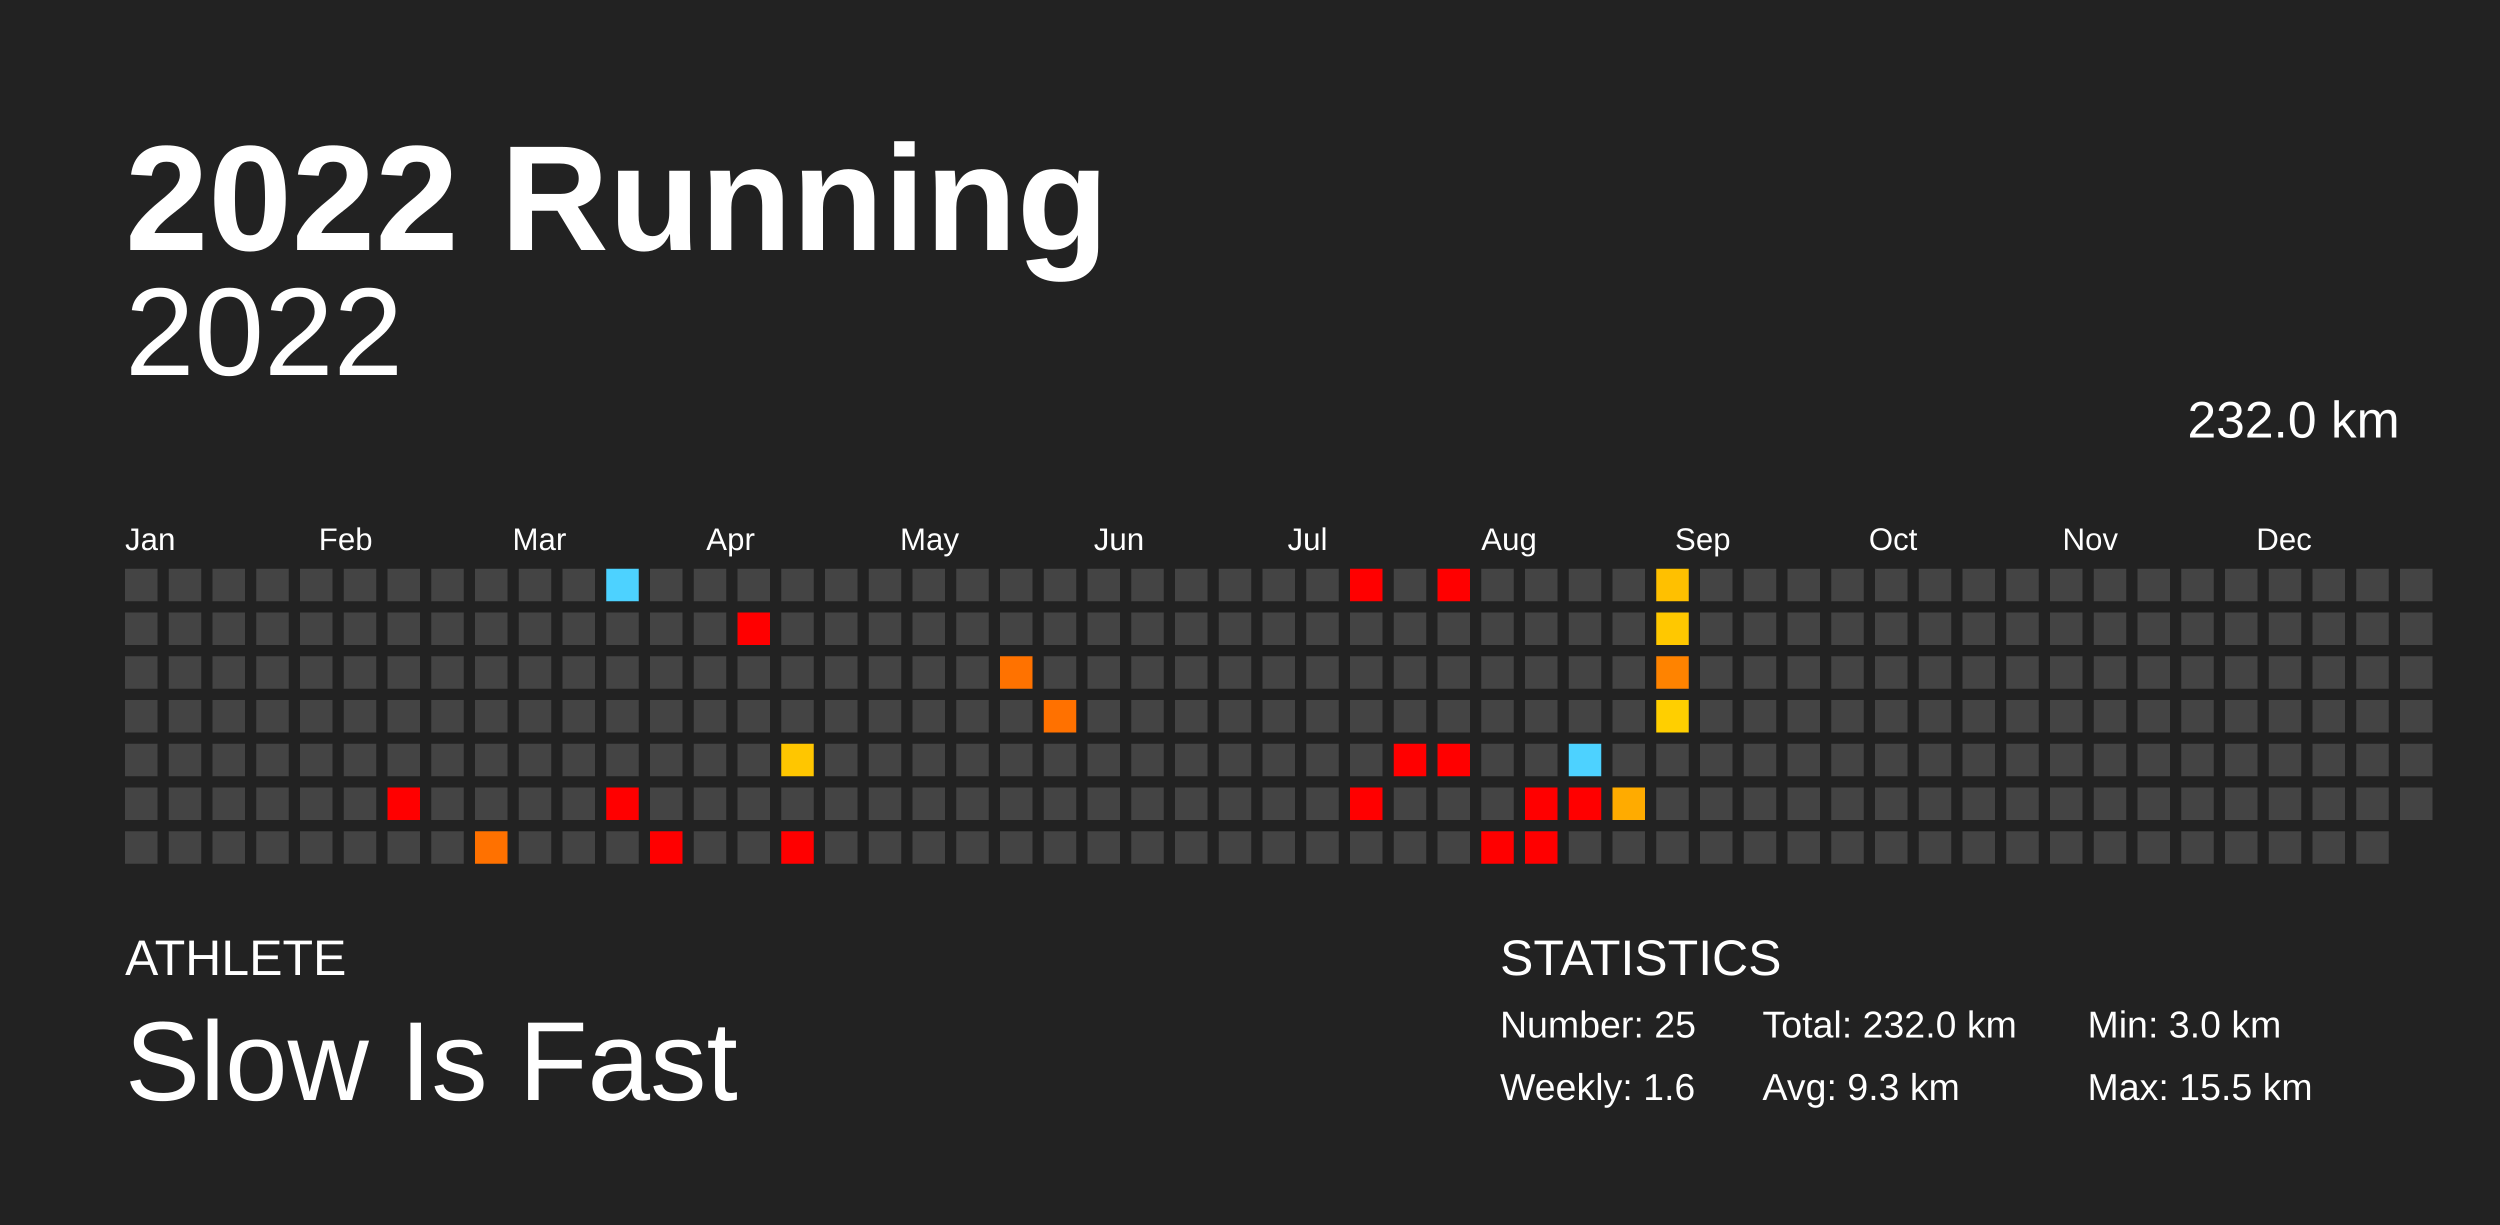
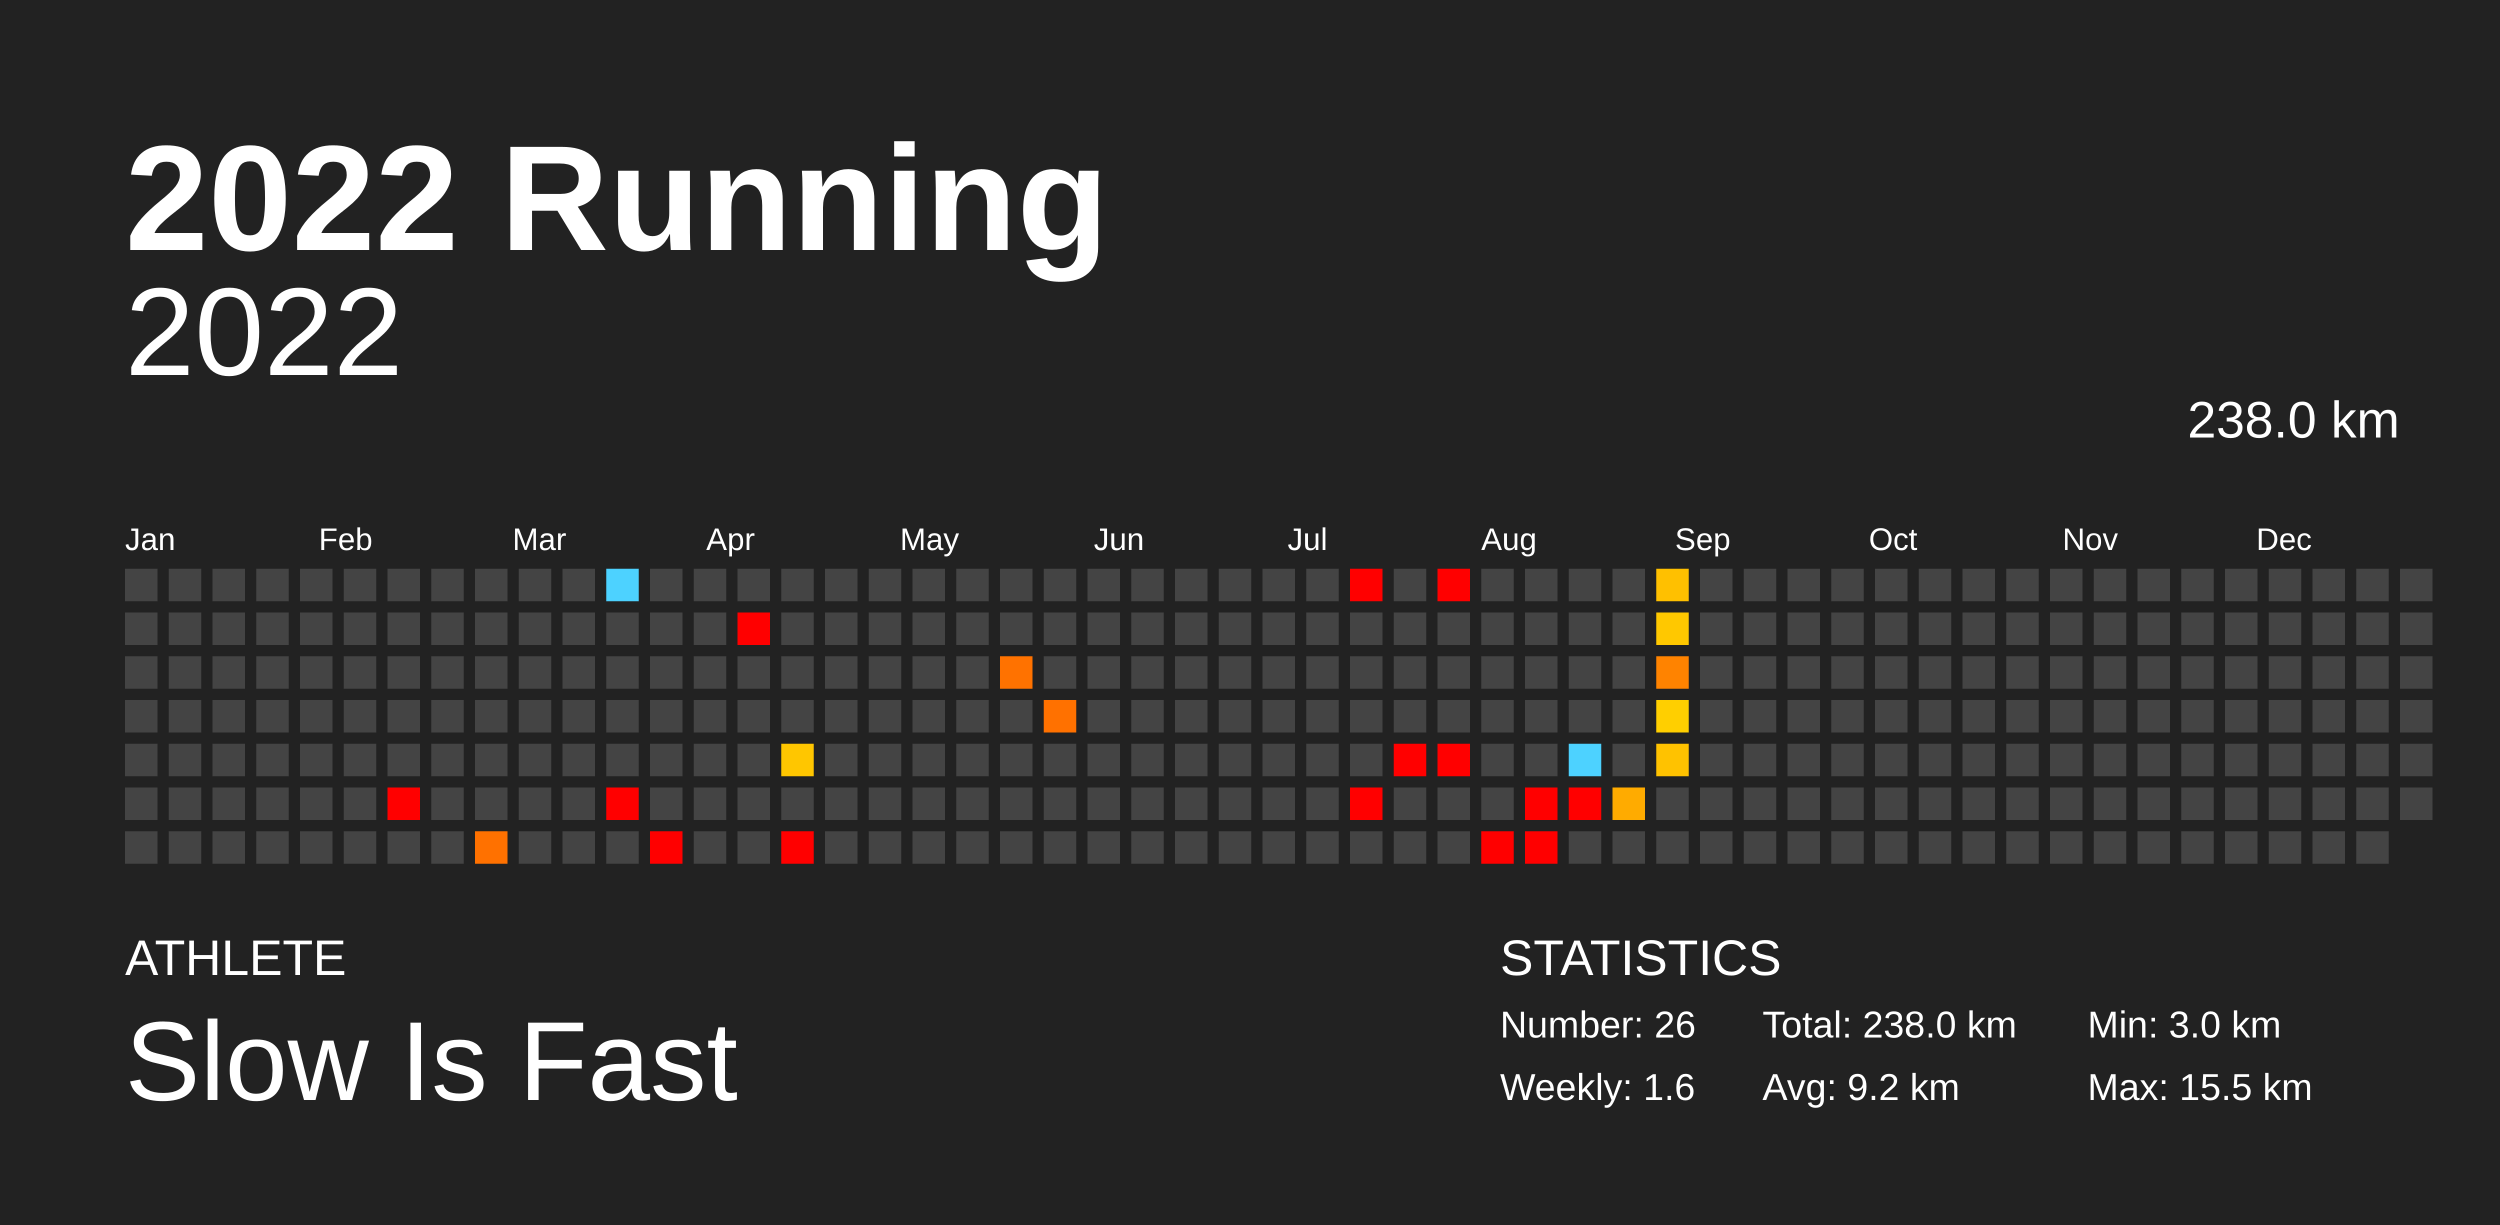
<svg xmlns="http://www.w3.org/2000/svg" baseProfile="full" height="98mm" version="1.1" viewBox="0,0,200,98" width="200mm">
  <defs />
  <rect fill="#222222" height="98" width="200" x="0" y="0" />
  <text fill="#FFFFFF" style="font-size:12px; font-family:Arial; font-weight:bold;" x="10" y="20">2022 Running</text>
  <text fill="#FFFFFF" style="font-size:4px; font-family:Arial" x="10" y="78">ATHLETE</text>
  <text fill="#FFFFFF" style="font-size:9px; font-family:Arial" x="10" y="88">Slow Is Fast</text>
  <text fill="#FFFFFF" style="font-size:4px; font-family:Arial" x="120" y="78">STATISTICS</text>
-   <text fill="#FFFFFF" style="font-size:3px; font-family:Arial" x="120" y="83">Number: 25</text>
+   <text fill="#FFFFFF" style="font-size:3px; font-family:Arial" x="120" y="83">Number: 26</text>
  <text fill="#FFFFFF" style="font-size:3px; font-family:Arial" x="120" y="88">Weekly: 1.6</text>
-   <text fill="#FFFFFF" style="font-size:3px; font-family:Arial" x="141" y="83">Total: 232.0 km</text>
-   <text fill="#FFFFFF" style="font-size:3px; font-family:Arial" x="141" y="88">Avg: 9.3 km</text>
+   <text fill="#FFFFFF" style="font-size:3px; font-family:Arial" x="141" y="83">Total: 238.0 km</text>
+   <text fill="#FFFFFF" style="font-size:3px; font-family:Arial" x="141" y="88">Avg: 9.2 km</text>
  <text fill="#FFFFFF" style="font-size:3px; font-family:Arial" x="167" y="83">Min: 3.0 km</text>
  <text fill="#FFFFFF" style="font-size:3px; font-family:Arial" x="167" y="88">Max: 15.5 km</text>
  <text alignment-baseline="hanging" fill="#FFFFFF" style="font-size:10.0px; font-family:Arial;" x="10" y="30">2022</text>
-   <text alignment-baseline="hanging" fill="#FFFFFF" style="font-size:4.125px; font-family:Arial;" x="175" y="35">232.0 km</text>
+   <text alignment-baseline="hanging" fill="#FFFFFF" style="font-size:4.125px; font-family:Arial;" x="175" y="35">238.0 km</text>
  <text fill="#FFFFFF" style="font-size:2.5px; font-family:Arial" x="10.0" y="44">Jan</text>
  <text fill="#FFFFFF" style="font-size:2.5px; font-family:Arial" x="25.5" y="44">Feb</text>
  <text fill="#FFFFFF" style="font-size:2.5px; font-family:Arial" x="41.0" y="44">Mar</text>
  <text fill="#FFFFFF" style="font-size:2.5px; font-family:Arial" x="56.5" y="44">Apr</text>
  <text fill="#FFFFFF" style="font-size:2.5px; font-family:Arial" x="72.0" y="44">May</text>
  <text fill="#FFFFFF" style="font-size:2.5px; font-family:Arial" x="87.5" y="44">Jun</text>
  <text fill="#FFFFFF" style="font-size:2.5px; font-family:Arial" x="103.0" y="44">Jul</text>
  <text fill="#FFFFFF" style="font-size:2.5px; font-family:Arial" x="118.5" y="44">Aug</text>
  <text fill="#FFFFFF" style="font-size:2.5px; font-family:Arial" x="134.0" y="44">Sep</text>
  <text fill="#FFFFFF" style="font-size:2.5px; font-family:Arial" x="149.5" y="44">Oct</text>
  <text fill="#FFFFFF" style="font-size:2.5px; font-family:Arial" x="165.0" y="44">Nov</text>
  <text fill="#FFFFFF" style="font-size:2.5px; font-family:Arial" x="180.5" y="44">Dec</text>
  <rect fill="#444444" height="2.6" width="2.6" x="10.0" y="45.5" />
  <rect fill="#444444" height="2.6" width="2.6" x="10.0" y="49.0" />
  <rect fill="#444444" height="2.6" width="2.6" x="10.0" y="52.5" />
  <rect fill="#444444" height="2.6" width="2.6" x="10.0" y="56.0" />
  <rect fill="#444444" height="2.6" width="2.6" x="10.0" y="59.5" />
  <rect fill="#444444" height="2.6" width="2.6" x="10.0" y="63.0" />
  <rect fill="#444444" height="2.6" width="2.6" x="10.0" y="66.5" />
  <rect fill="#444444" height="2.6" width="2.6" x="13.5" y="45.5" />
  <rect fill="#444444" height="2.6" width="2.6" x="13.5" y="49.0" />
  <rect fill="#444444" height="2.6" width="2.6" x="13.5" y="52.5" />
  <rect fill="#444444" height="2.6" width="2.6" x="13.5" y="56.0" />
  <rect fill="#444444" height="2.6" width="2.6" x="13.5" y="59.5" />
  <rect fill="#444444" height="2.6" width="2.6" x="13.5" y="63.0" />
  <rect fill="#444444" height="2.6" width="2.6" x="13.5" y="66.5" />
  <rect fill="#444444" height="2.6" width="2.6" x="17.0" y="45.5" />
  <rect fill="#444444" height="2.6" width="2.6" x="17.0" y="49.0" />
  <rect fill="#444444" height="2.6" width="2.6" x="17.0" y="52.5" />
  <rect fill="#444444" height="2.6" width="2.6" x="17.0" y="56.0" />
  <rect fill="#444444" height="2.6" width="2.6" x="17.0" y="59.5" />
  <rect fill="#444444" height="2.6" width="2.6" x="17.0" y="63.0" />
  <rect fill="#444444" height="2.6" width="2.6" x="17.0" y="66.5" />
  <rect fill="#444444" height="2.6" width="2.6" x="20.5" y="45.5" />
  <rect fill="#444444" height="2.6" width="2.6" x="20.5" y="49.0" />
  <rect fill="#444444" height="2.6" width="2.6" x="20.5" y="52.5" />
  <rect fill="#444444" height="2.6" width="2.6" x="20.5" y="56.0" />
  <rect fill="#444444" height="2.6" width="2.6" x="20.5" y="59.5" />
  <rect fill="#444444" height="2.6" width="2.6" x="20.5" y="63.0" />
  <rect fill="#444444" height="2.6" width="2.6" x="20.5" y="66.5" />
  <rect fill="#444444" height="2.6" width="2.6" x="24.0" y="45.5" />
  <rect fill="#444444" height="2.6" width="2.6" x="24.0" y="49.0" />
  <rect fill="#444444" height="2.6" width="2.6" x="24.0" y="52.5" />
  <rect fill="#444444" height="2.6" width="2.6" x="24.0" y="56.0" />
  <rect fill="#444444" height="2.6" width="2.6" x="24.0" y="59.5" />
  <rect fill="#444444" height="2.6" width="2.6" x="24.0" y="63.0" />
  <rect fill="#444444" height="2.6" width="2.6" x="24.0" y="66.5" />
  <rect fill="#444444" height="2.6" width="2.6" x="27.5" y="45.5" />
  <rect fill="#444444" height="2.6" width="2.6" x="27.5" y="49.0" />
  <rect fill="#444444" height="2.6" width="2.6" x="27.5" y="52.5" />
  <rect fill="#444444" height="2.6" width="2.6" x="27.5" y="56.0" />
  <rect fill="#444444" height="2.6" width="2.6" x="27.5" y="59.5" />
  <rect fill="#444444" height="2.6" width="2.6" x="27.5" y="63.0" />
  <rect fill="#444444" height="2.6" width="2.6" x="27.5" y="66.5" />
  <rect fill="#444444" height="2.6" width="2.6" x="31.0" y="45.5" />
  <rect fill="#444444" height="2.6" width="2.6" x="31.0" y="49.0" />
  <rect fill="#444444" height="2.6" width="2.6" x="31.0" y="52.5" />
  <rect fill="#444444" height="2.6" width="2.6" x="31.0" y="56.0" />
  <rect fill="#444444" height="2.6" width="2.6" x="31.0" y="59.5" />
  <rect fill="red" height="2.6" width="2.6" x="31.0" y="63.0" />
  <rect fill="#444444" height="2.6" width="2.6" x="31.0" y="66.5" />
  <rect fill="#444444" height="2.6" width="2.6" x="34.5" y="45.5" />
  <rect fill="#444444" height="2.6" width="2.6" x="34.5" y="49.0" />
  <rect fill="#444444" height="2.6" width="2.6" x="34.5" y="52.5" />
  <rect fill="#444444" height="2.6" width="2.6" x="34.5" y="56.0" />
  <rect fill="#444444" height="2.6" width="2.6" x="34.5" y="59.5" />
  <rect fill="#444444" height="2.6" width="2.6" x="34.5" y="63.0" />
  <rect fill="#444444" height="2.6" width="2.6" x="34.5" y="66.5" />
  <rect fill="#444444" height="2.6" width="2.6" x="38.0" y="45.5" />
  <rect fill="#444444" height="2.6" width="2.6" x="38.0" y="49.0" />
  <rect fill="#444444" height="2.6" width="2.6" x="38.0" y="52.5" />
  <rect fill="#444444" height="2.6" width="2.6" x="38.0" y="56.0" />
  <rect fill="#444444" height="2.6" width="2.6" x="38.0" y="59.5" />
  <rect fill="#444444" height="2.6" width="2.6" x="38.0" y="63.0" />
  <rect fill="#ff7100" height="2.6" width="2.6" x="38.0" y="66.5" />
  <rect fill="#444444" height="2.6" width="2.6" x="41.5" y="45.5" />
  <rect fill="#444444" height="2.6" width="2.6" x="41.5" y="49.0" />
  <rect fill="#444444" height="2.6" width="2.6" x="41.5" y="52.5" />
  <rect fill="#444444" height="2.6" width="2.6" x="41.5" y="56.0" />
  <rect fill="#444444" height="2.6" width="2.6" x="41.5" y="59.5" />
  <rect fill="#444444" height="2.6" width="2.6" x="41.5" y="63.0" />
  <rect fill="#444444" height="2.6" width="2.6" x="41.5" y="66.5" />
  <rect fill="#444444" height="2.6" width="2.6" x="45.0" y="45.5" />
  <rect fill="#444444" height="2.6" width="2.6" x="45.0" y="49.0" />
  <rect fill="#444444" height="2.6" width="2.6" x="45.0" y="52.5" />
  <rect fill="#444444" height="2.6" width="2.6" x="45.0" y="56.0" />
  <rect fill="#444444" height="2.6" width="2.6" x="45.0" y="59.5" />
  <rect fill="#444444" height="2.6" width="2.6" x="45.0" y="63.0" />
  <rect fill="#444444" height="2.6" width="2.6" x="45.0" y="66.5" />
  <rect fill="#4dd2ff" height="2.6" width="2.6" x="48.5" y="45.5" />
  <rect fill="#444444" height="2.6" width="2.6" x="48.5" y="49.0" />
  <rect fill="#444444" height="2.6" width="2.6" x="48.5" y="52.5" />
  <rect fill="#444444" height="2.6" width="2.6" x="48.5" y="56.0" />
  <rect fill="#444444" height="2.6" width="2.6" x="48.5" y="59.5" />
  <rect fill="red" height="2.6" width="2.6" x="48.5" y="63.0" />
  <rect fill="#444444" height="2.6" width="2.6" x="48.5" y="66.5" />
  <rect fill="#444444" height="2.6" width="2.6" x="52.0" y="45.5" />
  <rect fill="#444444" height="2.6" width="2.6" x="52.0" y="49.0" />
  <rect fill="#444444" height="2.6" width="2.6" x="52.0" y="52.5" />
  <rect fill="#444444" height="2.6" width="2.6" x="52.0" y="56.0" />
  <rect fill="#444444" height="2.6" width="2.6" x="52.0" y="59.5" />
  <rect fill="#444444" height="2.6" width="2.6" x="52.0" y="63.0" />
  <rect fill="red" height="2.6" width="2.6" x="52.0" y="66.5" />
  <rect fill="#444444" height="2.6" width="2.6" x="55.5" y="45.5" />
  <rect fill="#444444" height="2.6" width="2.6" x="55.5" y="49.0" />
  <rect fill="#444444" height="2.6" width="2.6" x="55.5" y="52.5" />
  <rect fill="#444444" height="2.6" width="2.6" x="55.5" y="56.0" />
  <rect fill="#444444" height="2.6" width="2.6" x="55.5" y="59.5" />
  <rect fill="#444444" height="2.6" width="2.6" x="55.5" y="63.0" />
  <rect fill="#444444" height="2.6" width="2.6" x="55.5" y="66.5" />
  <rect fill="#444444" height="2.6" width="2.6" x="59.0" y="45.5" />
  <rect fill="red" height="2.6" width="2.6" x="59.0" y="49.0" />
  <rect fill="#444444" height="2.6" width="2.6" x="59.0" y="52.5" />
  <rect fill="#444444" height="2.6" width="2.6" x="59.0" y="56.0" />
  <rect fill="#444444" height="2.6" width="2.6" x="59.0" y="59.5" />
  <rect fill="#444444" height="2.6" width="2.6" x="59.0" y="63.0" />
  <rect fill="#444444" height="2.6" width="2.6" x="59.0" y="66.5" />
  <rect fill="#444444" height="2.6" width="2.6" x="62.5" y="45.5" />
  <rect fill="#444444" height="2.6" width="2.6" x="62.5" y="49.0" />
  <rect fill="#444444" height="2.6" width="2.6" x="62.5" y="52.5" />
  <rect fill="#444444" height="2.6" width="2.6" x="62.5" y="56.0" />
  <rect fill="#ffc600" height="2.6" width="2.6" x="62.5" y="59.5" />
  <rect fill="#444444" height="2.6" width="2.6" x="62.5" y="63.0" />
  <rect fill="red" height="2.6" width="2.6" x="62.5" y="66.5" />
  <rect fill="#444444" height="2.6" width="2.6" x="66.0" y="45.5" />
  <rect fill="#444444" height="2.6" width="2.6" x="66.0" y="49.0" />
  <rect fill="#444444" height="2.6" width="2.6" x="66.0" y="52.5" />
  <rect fill="#444444" height="2.6" width="2.6" x="66.0" y="56.0" />
  <rect fill="#444444" height="2.6" width="2.6" x="66.0" y="59.5" />
  <rect fill="#444444" height="2.6" width="2.6" x="66.0" y="63.0" />
  <rect fill="#444444" height="2.6" width="2.6" x="66.0" y="66.5" />
  <rect fill="#444444" height="2.6" width="2.6" x="69.5" y="45.5" />
  <rect fill="#444444" height="2.6" width="2.6" x="69.5" y="49.0" />
  <rect fill="#444444" height="2.6" width="2.6" x="69.5" y="52.5" />
  <rect fill="#444444" height="2.6" width="2.6" x="69.5" y="56.0" />
  <rect fill="#444444" height="2.6" width="2.6" x="69.5" y="59.5" />
  <rect fill="#444444" height="2.6" width="2.6" x="69.5" y="63.0" />
  <rect fill="#444444" height="2.6" width="2.6" x="69.5" y="66.5" />
  <rect fill="#444444" height="2.6" width="2.6" x="73.0" y="45.5" />
  <rect fill="#444444" height="2.6" width="2.6" x="73.0" y="49.0" />
  <rect fill="#444444" height="2.6" width="2.6" x="73.0" y="52.5" />
  <rect fill="#444444" height="2.6" width="2.6" x="73.0" y="56.0" />
  <rect fill="#444444" height="2.6" width="2.6" x="73.0" y="59.5" />
  <rect fill="#444444" height="2.6" width="2.6" x="73.0" y="63.0" />
  <rect fill="#444444" height="2.6" width="2.6" x="73.0" y="66.5" />
  <rect fill="#444444" height="2.6" width="2.6" x="76.5" y="45.5" />
  <rect fill="#444444" height="2.6" width="2.6" x="76.5" y="49.0" />
  <rect fill="#444444" height="2.6" width="2.6" x="76.5" y="52.5" />
  <rect fill="#444444" height="2.6" width="2.6" x="76.5" y="56.0" />
  <rect fill="#444444" height="2.6" width="2.6" x="76.5" y="59.5" />
  <rect fill="#444444" height="2.6" width="2.6" x="76.5" y="63.0" />
  <rect fill="#444444" height="2.6" width="2.6" x="76.5" y="66.5" />
  <rect fill="#444444" height="2.6" width="2.6" x="80.0" y="45.5" />
  <rect fill="#444444" height="2.6" width="2.6" x="80.0" y="49.0" />
  <rect fill="#ff7200" height="2.6" width="2.6" x="80.0" y="52.5" />
  <rect fill="#444444" height="2.6" width="2.6" x="80.0" y="56.0" />
  <rect fill="#444444" height="2.6" width="2.6" x="80.0" y="59.5" />
  <rect fill="#444444" height="2.6" width="2.6" x="80.0" y="63.0" />
  <rect fill="#444444" height="2.6" width="2.6" x="80.0" y="66.5" />
  <rect fill="#444444" height="2.6" width="2.6" x="83.5" y="45.5" />
  <rect fill="#444444" height="2.6" width="2.6" x="83.5" y="49.0" />
  <rect fill="#444444" height="2.6" width="2.6" x="83.5" y="52.5" />
  <rect fill="#ff7100" height="2.6" width="2.6" x="83.5" y="56.0" />
  <rect fill="#444444" height="2.6" width="2.6" x="83.5" y="59.5" />
  <rect fill="#444444" height="2.6" width="2.6" x="83.5" y="63.0" />
  <rect fill="#444444" height="2.6" width="2.6" x="83.5" y="66.5" />
  <rect fill="#444444" height="2.6" width="2.6" x="87.0" y="45.5" />
  <rect fill="#444444" height="2.6" width="2.6" x="87.0" y="49.0" />
  <rect fill="#444444" height="2.6" width="2.6" x="87.0" y="52.5" />
  <rect fill="#444444" height="2.6" width="2.6" x="87.0" y="56.0" />
  <rect fill="#444444" height="2.6" width="2.6" x="87.0" y="59.5" />
  <rect fill="#444444" height="2.6" width="2.6" x="87.0" y="63.0" />
  <rect fill="#444444" height="2.6" width="2.6" x="87.0" y="66.5" />
  <rect fill="#444444" height="2.6" width="2.6" x="90.5" y="45.5" />
  <rect fill="#444444" height="2.6" width="2.6" x="90.5" y="49.0" />
  <rect fill="#444444" height="2.6" width="2.6" x="90.5" y="52.5" />
  <rect fill="#444444" height="2.6" width="2.6" x="90.5" y="56.0" />
  <rect fill="#444444" height="2.6" width="2.6" x="90.5" y="59.5" />
  <rect fill="#444444" height="2.6" width="2.6" x="90.5" y="63.0" />
  <rect fill="#444444" height="2.6" width="2.6" x="90.5" y="66.5" />
  <rect fill="#444444" height="2.6" width="2.6" x="94.0" y="45.5" />
  <rect fill="#444444" height="2.6" width="2.6" x="94.0" y="49.0" />
  <rect fill="#444444" height="2.6" width="2.6" x="94.0" y="52.5" />
  <rect fill="#444444" height="2.6" width="2.6" x="94.0" y="56.0" />
  <rect fill="#444444" height="2.6" width="2.6" x="94.0" y="59.5" />
  <rect fill="#444444" height="2.6" width="2.6" x="94.0" y="63.0" />
  <rect fill="#444444" height="2.6" width="2.6" x="94.0" y="66.5" />
  <rect fill="#444444" height="2.6" width="2.6" x="97.5" y="45.5" />
  <rect fill="#444444" height="2.6" width="2.6" x="97.5" y="49.0" />
  <rect fill="#444444" height="2.6" width="2.6" x="97.5" y="52.5" />
  <rect fill="#444444" height="2.6" width="2.6" x="97.5" y="56.0" />
  <rect fill="#444444" height="2.6" width="2.6" x="97.5" y="59.5" />
  <rect fill="#444444" height="2.6" width="2.6" x="97.5" y="63.0" />
  <rect fill="#444444" height="2.6" width="2.6" x="97.5" y="66.5" />
  <rect fill="#444444" height="2.6" width="2.6" x="101.0" y="45.5" />
  <rect fill="#444444" height="2.6" width="2.6" x="101.0" y="49.0" />
  <rect fill="#444444" height="2.6" width="2.6" x="101.0" y="52.5" />
  <rect fill="#444444" height="2.6" width="2.6" x="101.0" y="56.0" />
  <rect fill="#444444" height="2.6" width="2.6" x="101.0" y="59.5" />
  <rect fill="#444444" height="2.6" width="2.6" x="101.0" y="63.0" />
  <rect fill="#444444" height="2.6" width="2.6" x="101.0" y="66.5" />
  <rect fill="#444444" height="2.6" width="2.6" x="104.5" y="45.5" />
  <rect fill="#444444" height="2.6" width="2.6" x="104.5" y="49.0" />
  <rect fill="#444444" height="2.6" width="2.6" x="104.5" y="52.5" />
  <rect fill="#444444" height="2.6" width="2.6" x="104.5" y="56.0" />
  <rect fill="#444444" height="2.6" width="2.6" x="104.5" y="59.5" />
  <rect fill="#444444" height="2.6" width="2.6" x="104.5" y="63.0" />
  <rect fill="#444444" height="2.6" width="2.6" x="104.5" y="66.5" />
  <rect fill="red" height="2.6" width="2.6" x="108.0" y="45.5" />
  <rect fill="#444444" height="2.6" width="2.6" x="108.0" y="49.0" />
  <rect fill="#444444" height="2.6" width="2.6" x="108.0" y="52.5" />
  <rect fill="#444444" height="2.6" width="2.6" x="108.0" y="56.0" />
  <rect fill="#444444" height="2.6" width="2.6" x="108.0" y="59.5" />
  <rect fill="red" height="2.6" width="2.6" x="108.0" y="63.0" />
  <rect fill="#444444" height="2.6" width="2.6" x="108.0" y="66.5" />
  <rect fill="#444444" height="2.6" width="2.6" x="111.5" y="45.5" />
  <rect fill="#444444" height="2.6" width="2.6" x="111.5" y="49.0" />
  <rect fill="#444444" height="2.6" width="2.6" x="111.5" y="52.5" />
  <rect fill="#444444" height="2.6" width="2.6" x="111.5" y="56.0" />
  <rect fill="red" height="2.6" width="2.6" x="111.5" y="59.5" />
  <rect fill="#444444" height="2.6" width="2.6" x="111.5" y="63.0" />
  <rect fill="#444444" height="2.6" width="2.6" x="111.5" y="66.5" />
  <rect fill="red" height="2.6" width="2.6" x="115.0" y="45.5" />
  <rect fill="#444444" height="2.6" width="2.6" x="115.0" y="49.0" />
  <rect fill="#444444" height="2.6" width="2.6" x="115.0" y="52.5" />
  <rect fill="#444444" height="2.6" width="2.6" x="115.0" y="56.0" />
  <rect fill="red" height="2.6" width="2.6" x="115.0" y="59.5" />
  <rect fill="#444444" height="2.6" width="2.6" x="115.0" y="63.0" />
  <rect fill="#444444" height="2.6" width="2.6" x="115.0" y="66.5" />
  <rect fill="#444444" height="2.6" width="2.6" x="118.5" y="45.5" />
  <rect fill="#444444" height="2.6" width="2.6" x="118.5" y="49.0" />
  <rect fill="#444444" height="2.6" width="2.6" x="118.5" y="52.5" />
  <rect fill="#444444" height="2.6" width="2.6" x="118.5" y="56.0" />
  <rect fill="#444444" height="2.6" width="2.6" x="118.5" y="59.5" />
  <rect fill="#444444" height="2.6" width="2.6" x="118.5" y="63.0" />
  <rect fill="red" height="2.6" width="2.6" x="118.5" y="66.5" />
  <rect fill="#444444" height="2.6" width="2.6" x="122.0" y="45.5" />
  <rect fill="#444444" height="2.6" width="2.6" x="122.0" y="49.0" />
  <rect fill="#444444" height="2.6" width="2.6" x="122.0" y="52.5" />
  <rect fill="#444444" height="2.6" width="2.6" x="122.0" y="56.0" />
  <rect fill="#444444" height="2.6" width="2.6" x="122.0" y="59.5" />
  <rect fill="red" height="2.6" width="2.6" x="122.0" y="63.0" />
  <rect fill="red" height="2.6" width="2.6" x="122.0" y="66.5" />
  <rect fill="#444444" height="2.6" width="2.6" x="125.5" y="45.5" />
  <rect fill="#444444" height="2.6" width="2.6" x="125.5" y="49.0" />
  <rect fill="#444444" height="2.6" width="2.6" x="125.5" y="52.5" />
  <rect fill="#444444" height="2.6" width="2.6" x="125.5" y="56.0" />
  <rect fill="#4dd2ff" height="2.6" width="2.6" x="125.5" y="59.5" />
  <rect fill="red" height="2.6" width="2.6" x="125.5" y="63.0" />
  <rect fill="#444444" height="2.6" width="2.6" x="125.5" y="66.5" />
  <rect fill="#444444" height="2.6" width="2.6" x="129.0" y="45.5" />
  <rect fill="#444444" height="2.6" width="2.6" x="129.0" y="49.0" />
  <rect fill="#444444" height="2.6" width="2.6" x="129.0" y="52.5" />
  <rect fill="#444444" height="2.6" width="2.6" x="129.0" y="56.0" />
  <rect fill="#444444" height="2.6" width="2.6" x="129.0" y="59.5" />
  <rect fill="#ffab00" height="2.6" width="2.6" x="129.0" y="63.0" />
  <rect fill="#444444" height="2.6" width="2.6" x="129.0" y="66.5" />
  <rect fill="#ffc000" height="2.6" width="2.6" x="132.5" y="45.5" />
  <rect fill="#ffc800" height="2.6" width="2.6" x="132.5" y="49.0" />
  <rect fill="#ff8300" height="2.6" width="2.6" x="132.5" y="52.5" />
  <rect fill="#ffcf00" height="2.6" width="2.6" x="132.5" y="56.0" />
-   <rect fill="#444444" height="2.6" width="2.6" x="132.5" y="59.5" />
+   <rect fill="#ffc200" height="2.6" width="2.6" x="132.5" y="59.5" />
  <rect fill="#444444" height="2.6" width="2.6" x="132.5" y="63.0" />
  <rect fill="#444444" height="2.6" width="2.6" x="132.5" y="66.5" />
  <rect fill="#444444" height="2.6" width="2.6" x="136.0" y="45.5" />
  <rect fill="#444444" height="2.6" width="2.6" x="136.0" y="49.0" />
  <rect fill="#444444" height="2.6" width="2.6" x="136.0" y="52.5" />
  <rect fill="#444444" height="2.6" width="2.6" x="136.0" y="56.0" />
  <rect fill="#444444" height="2.6" width="2.6" x="136.0" y="59.5" />
  <rect fill="#444444" height="2.6" width="2.6" x="136.0" y="63.0" />
  <rect fill="#444444" height="2.6" width="2.6" x="136.0" y="66.5" />
  <rect fill="#444444" height="2.6" width="2.6" x="139.5" y="45.5" />
  <rect fill="#444444" height="2.6" width="2.6" x="139.5" y="49.0" />
  <rect fill="#444444" height="2.6" width="2.6" x="139.5" y="52.5" />
  <rect fill="#444444" height="2.6" width="2.6" x="139.5" y="56.0" />
  <rect fill="#444444" height="2.6" width="2.6" x="139.5" y="59.5" />
  <rect fill="#444444" height="2.6" width="2.6" x="139.5" y="63.0" />
  <rect fill="#444444" height="2.6" width="2.6" x="139.5" y="66.5" />
  <rect fill="#444444" height="2.6" width="2.6" x="143.0" y="45.5" />
  <rect fill="#444444" height="2.6" width="2.6" x="143.0" y="49.0" />
  <rect fill="#444444" height="2.6" width="2.6" x="143.0" y="52.5" />
  <rect fill="#444444" height="2.6" width="2.6" x="143.0" y="56.0" />
  <rect fill="#444444" height="2.6" width="2.6" x="143.0" y="59.5" />
  <rect fill="#444444" height="2.6" width="2.6" x="143.0" y="63.0" />
  <rect fill="#444444" height="2.6" width="2.6" x="143.0" y="66.5" />
  <rect fill="#444444" height="2.6" width="2.6" x="146.5" y="45.5" />
  <rect fill="#444444" height="2.6" width="2.6" x="146.5" y="49.0" />
  <rect fill="#444444" height="2.6" width="2.6" x="146.5" y="52.5" />
  <rect fill="#444444" height="2.6" width="2.6" x="146.5" y="56.0" />
  <rect fill="#444444" height="2.6" width="2.6" x="146.5" y="59.5" />
  <rect fill="#444444" height="2.6" width="2.6" x="146.5" y="63.0" />
  <rect fill="#444444" height="2.6" width="2.6" x="146.5" y="66.5" />
  <rect fill="#444444" height="2.6" width="2.6" x="150.0" y="45.5" />
  <rect fill="#444444" height="2.6" width="2.6" x="150.0" y="49.0" />
  <rect fill="#444444" height="2.6" width="2.6" x="150.0" y="52.5" />
  <rect fill="#444444" height="2.6" width="2.6" x="150.0" y="56.0" />
  <rect fill="#444444" height="2.6" width="2.6" x="150.0" y="59.5" />
  <rect fill="#444444" height="2.6" width="2.6" x="150.0" y="63.0" />
  <rect fill="#444444" height="2.6" width="2.6" x="150.0" y="66.5" />
  <rect fill="#444444" height="2.6" width="2.6" x="153.5" y="45.5" />
  <rect fill="#444444" height="2.6" width="2.6" x="153.5" y="49.0" />
  <rect fill="#444444" height="2.6" width="2.6" x="153.5" y="52.5" />
  <rect fill="#444444" height="2.6" width="2.6" x="153.5" y="56.0" />
  <rect fill="#444444" height="2.6" width="2.6" x="153.5" y="59.5" />
  <rect fill="#444444" height="2.6" width="2.6" x="153.5" y="63.0" />
  <rect fill="#444444" height="2.6" width="2.6" x="153.5" y="66.5" />
  <rect fill="#444444" height="2.6" width="2.6" x="157.0" y="45.5" />
  <rect fill="#444444" height="2.6" width="2.6" x="157.0" y="49.0" />
  <rect fill="#444444" height="2.6" width="2.6" x="157.0" y="52.5" />
  <rect fill="#444444" height="2.6" width="2.6" x="157.0" y="56.0" />
  <rect fill="#444444" height="2.6" width="2.6" x="157.0" y="59.5" />
  <rect fill="#444444" height="2.6" width="2.6" x="157.0" y="63.0" />
  <rect fill="#444444" height="2.6" width="2.6" x="157.0" y="66.5" />
  <rect fill="#444444" height="2.6" width="2.6" x="160.5" y="45.5" />
  <rect fill="#444444" height="2.6" width="2.6" x="160.5" y="49.0" />
  <rect fill="#444444" height="2.6" width="2.6" x="160.5" y="52.5" />
  <rect fill="#444444" height="2.6" width="2.6" x="160.5" y="56.0" />
  <rect fill="#444444" height="2.6" width="2.6" x="160.5" y="59.5" />
  <rect fill="#444444" height="2.6" width="2.6" x="160.5" y="63.0" />
  <rect fill="#444444" height="2.6" width="2.6" x="160.5" y="66.5" />
  <rect fill="#444444" height="2.6" width="2.6" x="164.0" y="45.5" />
  <rect fill="#444444" height="2.6" width="2.6" x="164.0" y="49.0" />
  <rect fill="#444444" height="2.6" width="2.6" x="164.0" y="52.5" />
  <rect fill="#444444" height="2.6" width="2.6" x="164.0" y="56.0" />
  <rect fill="#444444" height="2.6" width="2.6" x="164.0" y="59.5" />
  <rect fill="#444444" height="2.6" width="2.6" x="164.0" y="63.0" />
  <rect fill="#444444" height="2.6" width="2.6" x="164.0" y="66.5" />
  <rect fill="#444444" height="2.6" width="2.6" x="167.5" y="45.5" />
  <rect fill="#444444" height="2.6" width="2.6" x="167.5" y="49.0" />
  <rect fill="#444444" height="2.6" width="2.6" x="167.5" y="52.5" />
  <rect fill="#444444" height="2.6" width="2.6" x="167.5" y="56.0" />
  <rect fill="#444444" height="2.6" width="2.6" x="167.5" y="59.5" />
  <rect fill="#444444" height="2.6" width="2.6" x="167.5" y="63.0" />
  <rect fill="#444444" height="2.6" width="2.6" x="167.5" y="66.5" />
  <rect fill="#444444" height="2.6" width="2.6" x="171.0" y="45.5" />
  <rect fill="#444444" height="2.6" width="2.6" x="171.0" y="49.0" />
  <rect fill="#444444" height="2.6" width="2.6" x="171.0" y="52.5" />
  <rect fill="#444444" height="2.6" width="2.6" x="171.0" y="56.0" />
  <rect fill="#444444" height="2.6" width="2.6" x="171.0" y="59.5" />
  <rect fill="#444444" height="2.6" width="2.6" x="171.0" y="63.0" />
  <rect fill="#444444" height="2.6" width="2.6" x="171.0" y="66.5" />
  <rect fill="#444444" height="2.6" width="2.6" x="174.5" y="45.5" />
  <rect fill="#444444" height="2.6" width="2.6" x="174.5" y="49.0" />
  <rect fill="#444444" height="2.6" width="2.6" x="174.5" y="52.5" />
  <rect fill="#444444" height="2.6" width="2.6" x="174.5" y="56.0" />
  <rect fill="#444444" height="2.6" width="2.6" x="174.5" y="59.5" />
  <rect fill="#444444" height="2.6" width="2.6" x="174.5" y="63.0" />
  <rect fill="#444444" height="2.6" width="2.6" x="174.5" y="66.5" />
  <rect fill="#444444" height="2.6" width="2.6" x="178.0" y="45.5" />
  <rect fill="#444444" height="2.6" width="2.6" x="178.0" y="49.0" />
  <rect fill="#444444" height="2.6" width="2.6" x="178.0" y="52.5" />
  <rect fill="#444444" height="2.6" width="2.6" x="178.0" y="56.0" />
  <rect fill="#444444" height="2.6" width="2.6" x="178.0" y="59.5" />
  <rect fill="#444444" height="2.6" width="2.6" x="178.0" y="63.0" />
  <rect fill="#444444" height="2.6" width="2.6" x="178.0" y="66.5" />
  <rect fill="#444444" height="2.6" width="2.6" x="181.5" y="45.5" />
  <rect fill="#444444" height="2.6" width="2.6" x="181.5" y="49.0" />
  <rect fill="#444444" height="2.6" width="2.6" x="181.5" y="52.5" />
  <rect fill="#444444" height="2.6" width="2.6" x="181.5" y="56.0" />
  <rect fill="#444444" height="2.6" width="2.6" x="181.5" y="59.5" />
  <rect fill="#444444" height="2.6" width="2.6" x="181.5" y="63.0" />
  <rect fill="#444444" height="2.6" width="2.6" x="181.5" y="66.5" />
  <rect fill="#444444" height="2.6" width="2.6" x="185.0" y="45.5" />
  <rect fill="#444444" height="2.6" width="2.6" x="185.0" y="49.0" />
  <rect fill="#444444" height="2.6" width="2.6" x="185.0" y="52.5" />
  <rect fill="#444444" height="2.6" width="2.6" x="185.0" y="56.0" />
  <rect fill="#444444" height="2.6" width="2.6" x="185.0" y="59.5" />
  <rect fill="#444444" height="2.6" width="2.6" x="185.0" y="63.0" />
  <rect fill="#444444" height="2.6" width="2.6" x="185.0" y="66.5" />
  <rect fill="#444444" height="2.6" width="2.6" x="188.5" y="45.5" />
  <rect fill="#444444" height="2.6" width="2.6" x="188.5" y="49.0" />
  <rect fill="#444444" height="2.6" width="2.6" x="188.5" y="52.5" />
  <rect fill="#444444" height="2.6" width="2.6" x="188.5" y="56.0" />
  <rect fill="#444444" height="2.6" width="2.6" x="188.5" y="59.5" />
  <rect fill="#444444" height="2.6" width="2.6" x="188.5" y="63.0" />
  <rect fill="#444444" height="2.6" width="2.6" x="188.5" y="66.5" />
  <rect fill="#444444" height="2.6" width="2.6" x="192.0" y="45.5" />
  <rect fill="#444444" height="2.6" width="2.6" x="192.0" y="49.0" />
  <rect fill="#444444" height="2.6" width="2.6" x="192.0" y="52.5" />
  <rect fill="#444444" height="2.6" width="2.6" x="192.0" y="56.0" />
  <rect fill="#444444" height="2.6" width="2.6" x="192.0" y="59.5" />
  <rect fill="#444444" height="2.6" width="2.6" x="192.0" y="63.0" />
</svg>
